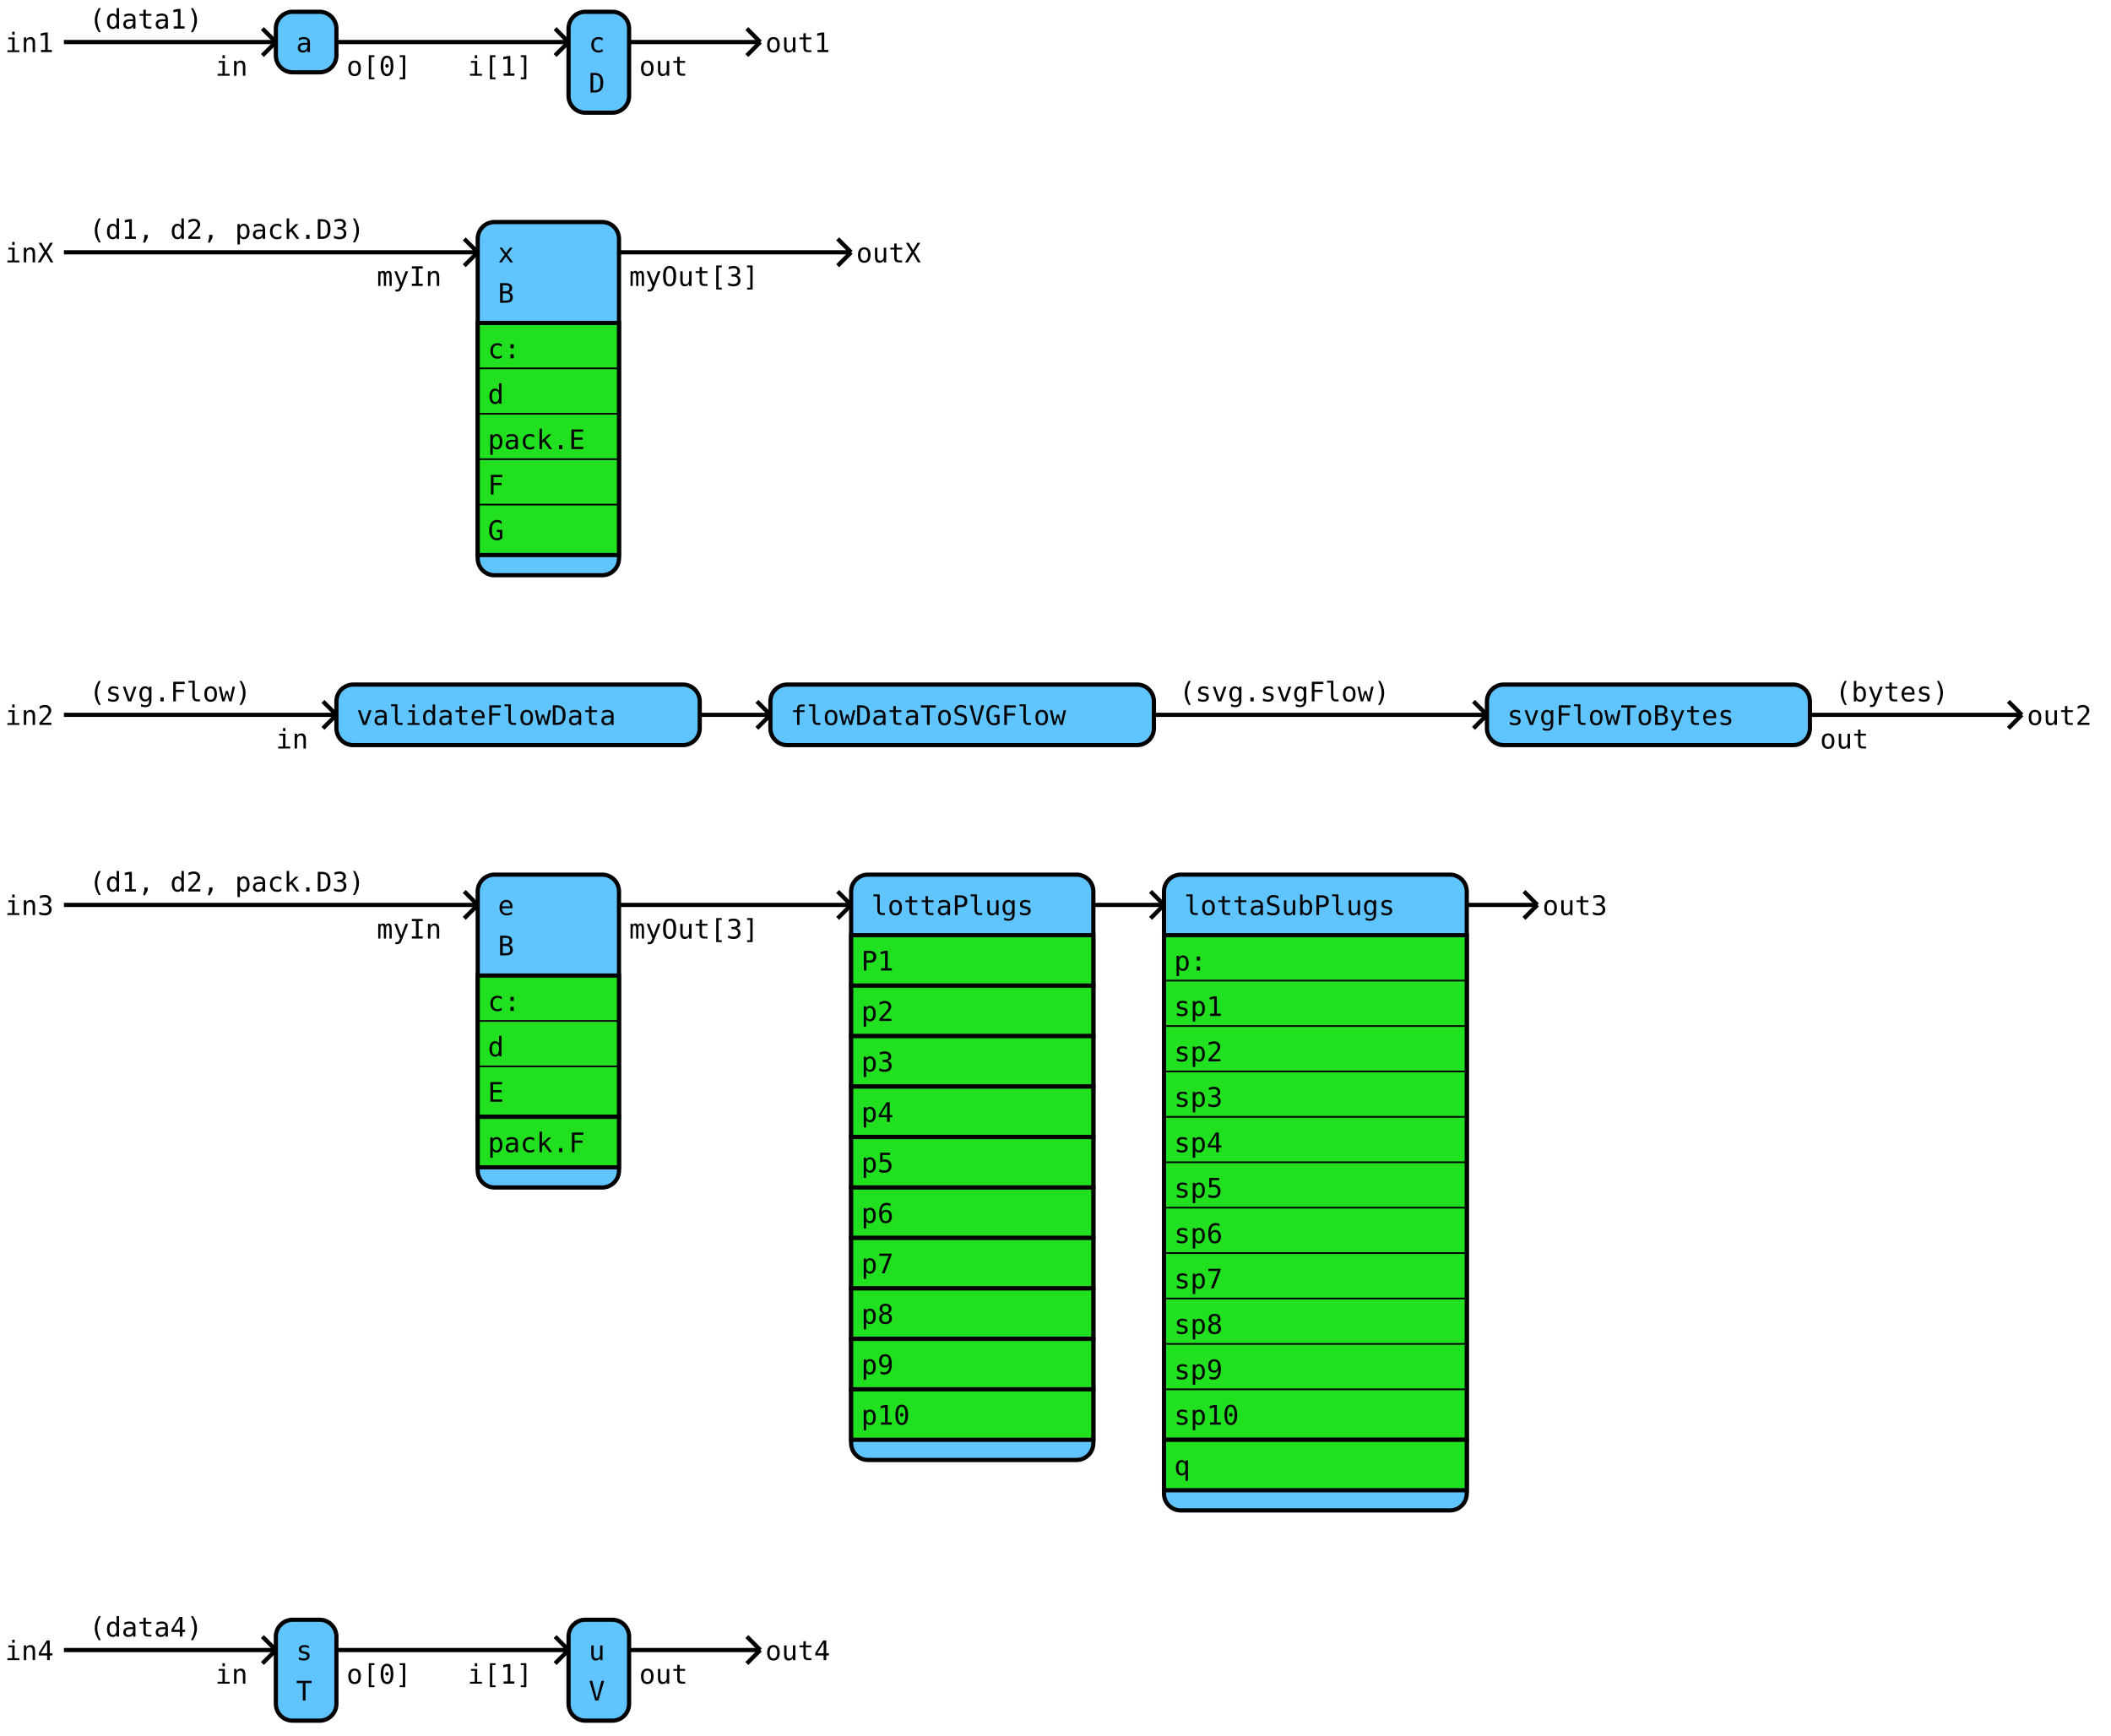
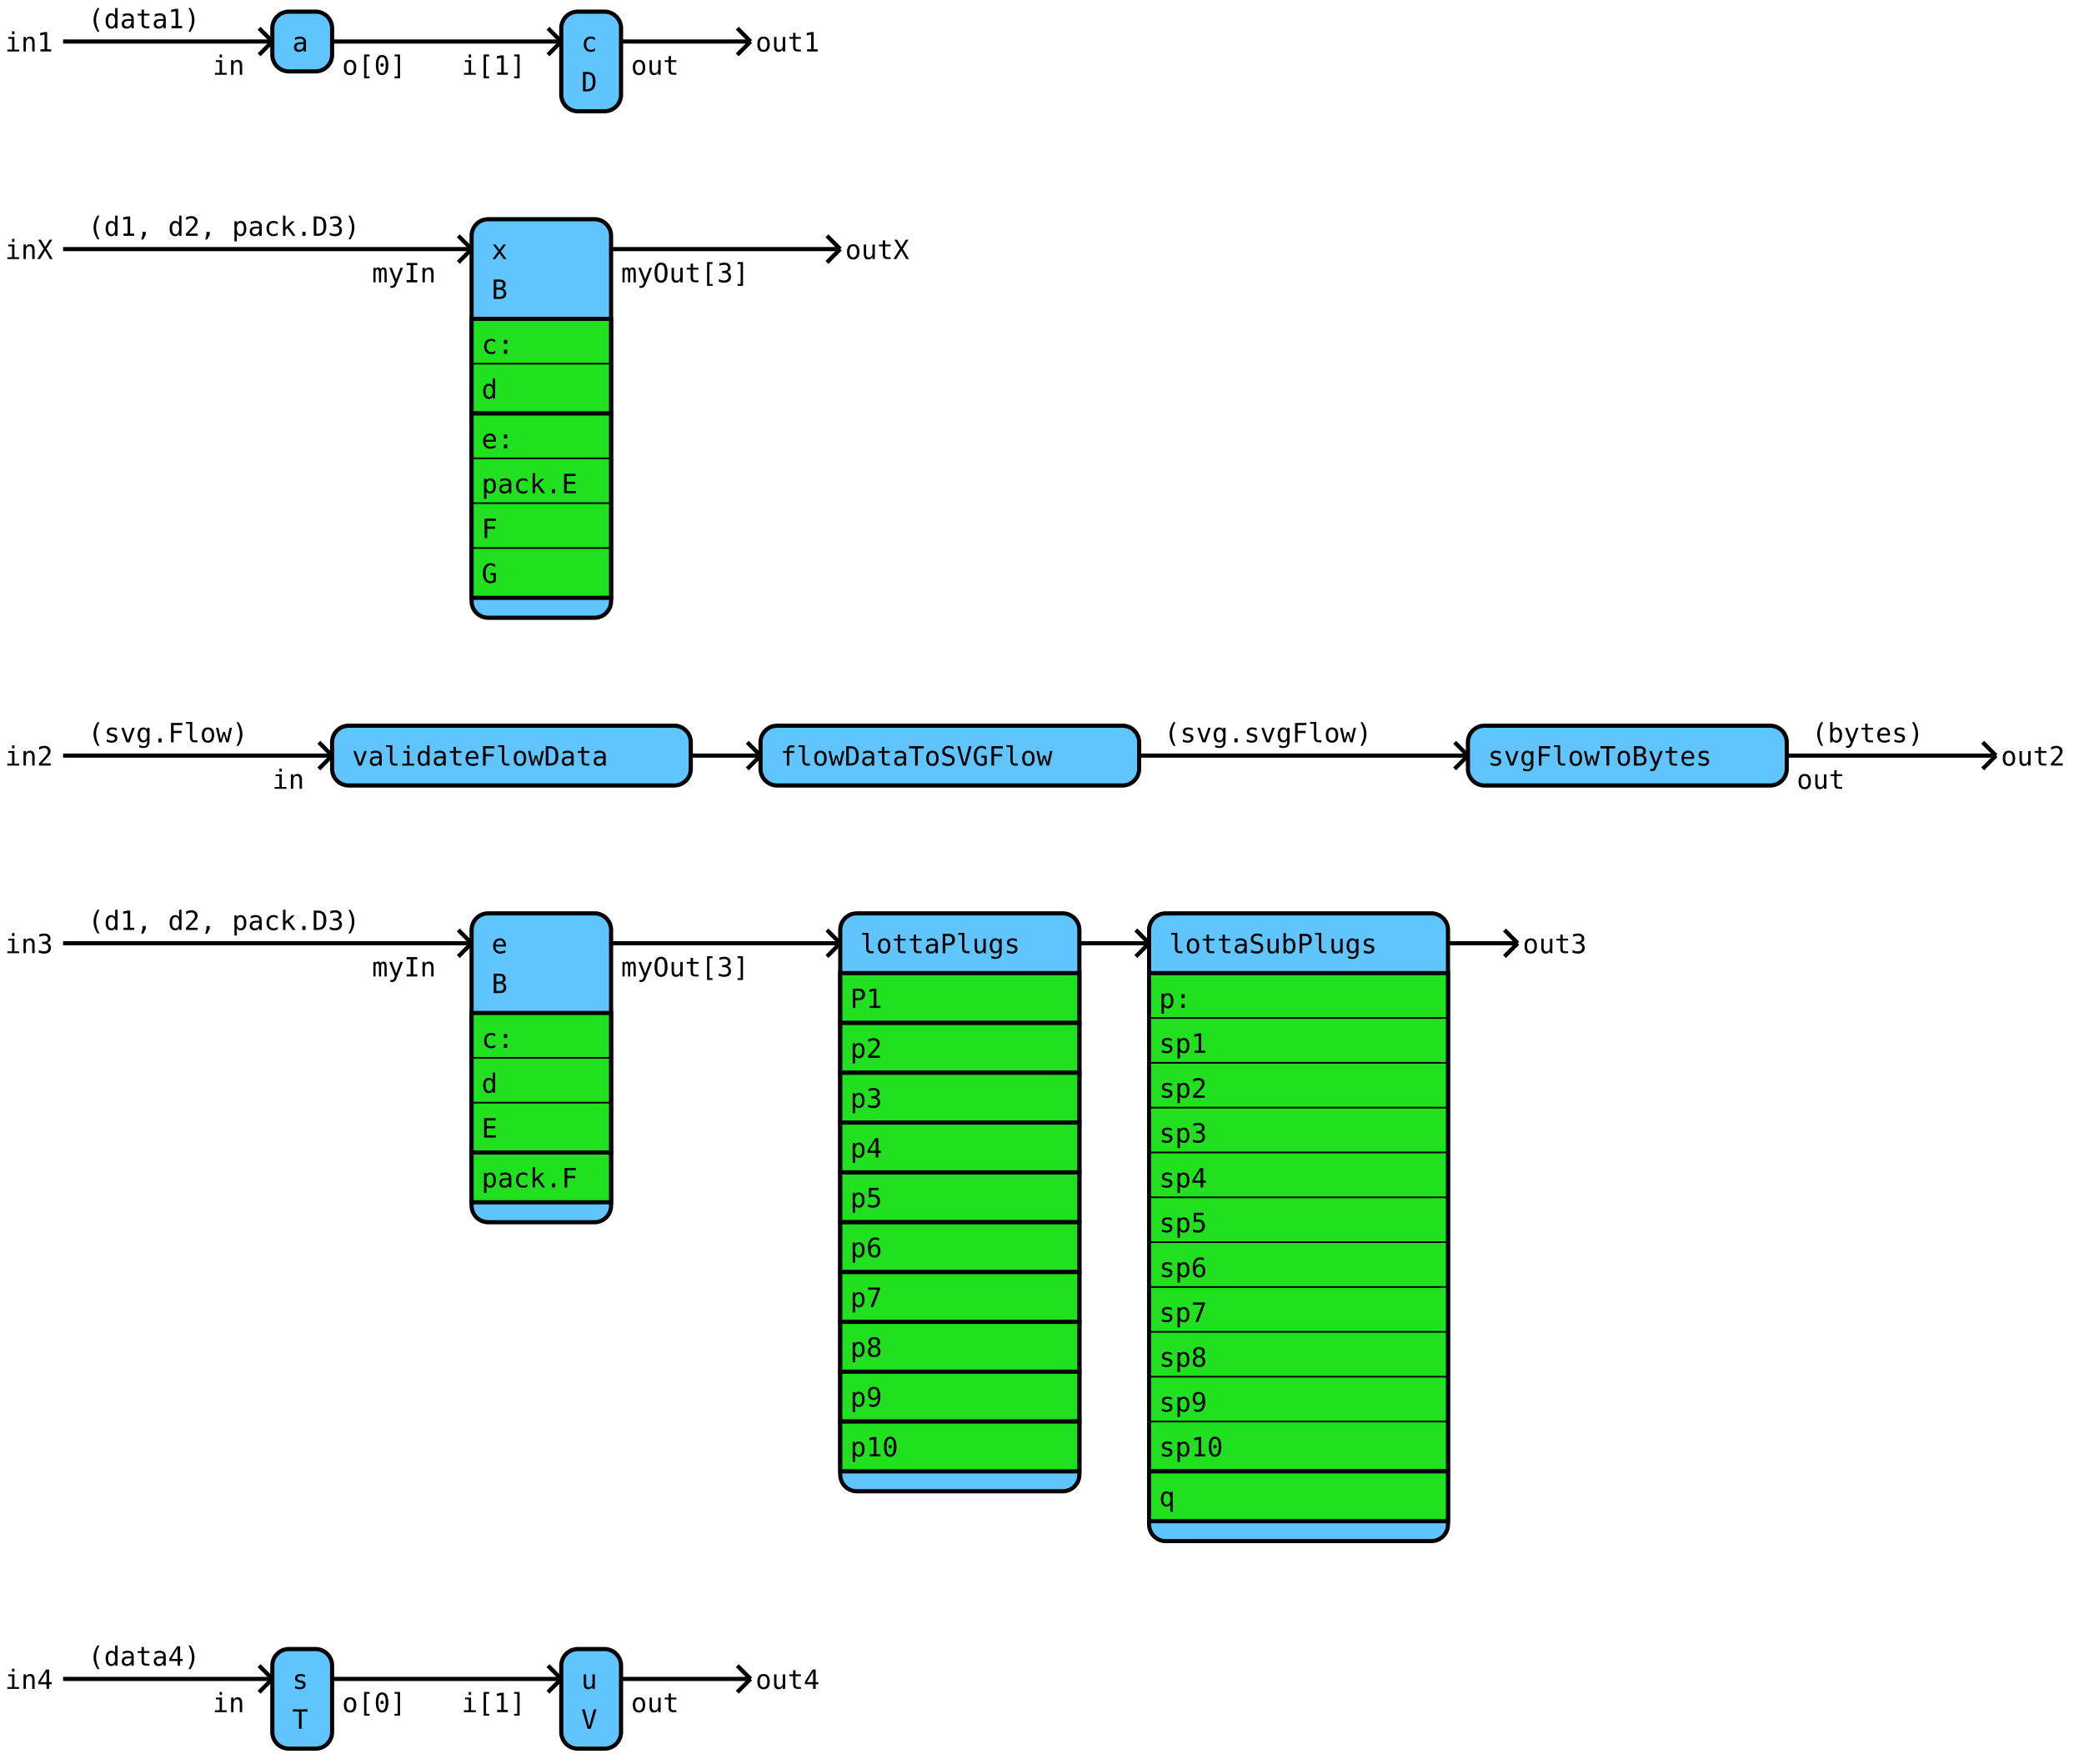
- <svg xmlns="http://www.w3.org/2000/svg" version="1.1" width="1255px" height="1032px">
-   <rect fill="rgb(255,255,255)" fill-opacity="1" stroke="none" stroke-opacity="1" stroke-width="0.0" width="1255" height="1032" x="0" y="0" />
+ <svg xmlns="http://www.w3.org/2000/svg" version="1.1" width="1255px" height="1062px">
+   <rect fill="rgb(255,255,255)" fill-opacity="1" stroke="none" stroke-opacity="1" stroke-width="0.0" width="1255" height="1062" x="0" y="0" />
  <line stroke="rgb(0,0,0)" stroke-opacity="1.0" stroke-width="2.5" x1="38" y1="25" x2="164" y2="25" />
  <line stroke="rgb(0,0,0)" stroke-opacity="1.0" stroke-width="2.5" x1="156" y1="17" x2="164" y2="25" />
  <line stroke="rgb(0,0,0)" stroke-opacity="1.0" stroke-width="2.5" x1="156" y1="33" x2="164" y2="25" />
  <line stroke="rgb(0,0,0)" stroke-opacity="1.0" stroke-width="2.5" x1="200" y1="25" x2="338" y2="25" />
  <line stroke="rgb(0,0,0)" stroke-opacity="1.0" stroke-width="2.5" x1="330" y1="17" x2="338" y2="25" />
  <line stroke="rgb(0,0,0)" stroke-opacity="1.0" stroke-width="2.5" x1="330" y1="33" x2="338" y2="25" />
  <line stroke="rgb(0,0,0)" stroke-opacity="1.0" stroke-width="2.5" x1="374" y1="25" x2="452" y2="25" />
  <line stroke="rgb(0,0,0)" stroke-opacity="1.0" stroke-width="2.5" x1="444" y1="17" x2="452" y2="25" />
  <line stroke="rgb(0,0,0)" stroke-opacity="1.0" stroke-width="2.5" x1="444" y1="33" x2="452" y2="25" />
  <line stroke="rgb(0,0,0)" stroke-opacity="1.0" stroke-width="2.5" x1="38" y1="150" x2="284" y2="150" />
  <line stroke="rgb(0,0,0)" stroke-opacity="1.0" stroke-width="2.5" x1="276" y1="142" x2="284" y2="150" />
  <line stroke="rgb(0,0,0)" stroke-opacity="1.0" stroke-width="2.5" x1="276" y1="158" x2="284" y2="150" />
  <line stroke="rgb(0,0,0)" stroke-opacity="1.0" stroke-width="2.5" x1="368" y1="150" x2="506" y2="150" />
  <line stroke="rgb(0,0,0)" stroke-opacity="1.0" stroke-width="2.5" x1="498" y1="142" x2="506" y2="150" />
  <line stroke="rgb(0,0,0)" stroke-opacity="1.0" stroke-width="2.5" x1="498" y1="158" x2="506" y2="150" />
-   <line stroke="rgb(0,0,0)" stroke-opacity="1.0" stroke-width="2.5" x1="38" y1="425" x2="200" y2="425" />
-   <line stroke="rgb(0,0,0)" stroke-opacity="1.0" stroke-width="2.5" x1="192" y1="417" x2="200" y2="425" />
-   <line stroke="rgb(0,0,0)" stroke-opacity="1.0" stroke-width="2.5" x1="192" y1="433" x2="200" y2="425" />
-   <line stroke="rgb(0,0,0)" stroke-opacity="1.0" stroke-width="2.5" x1="416" y1="425" x2="458" y2="425" />
-   <line stroke="rgb(0,0,0)" stroke-opacity="1.0" stroke-width="2.5" x1="450" y1="417" x2="458" y2="425" />
-   <line stroke="rgb(0,0,0)" stroke-opacity="1.0" stroke-width="2.5" x1="450" y1="433" x2="458" y2="425" />
-   <line stroke="rgb(0,0,0)" stroke-opacity="1.0" stroke-width="2.5" x1="686" y1="425" x2="884" y2="425" />
-   <line stroke="rgb(0,0,0)" stroke-opacity="1.0" stroke-width="2.5" x1="876" y1="417" x2="884" y2="425" />
-   <line stroke="rgb(0,0,0)" stroke-opacity="1.0" stroke-width="2.5" x1="876" y1="433" x2="884" y2="425" />
-   <line stroke="rgb(0,0,0)" stroke-opacity="1.0" stroke-width="2.5" x1="1076" y1="425" x2="1202" y2="425" />
-   <line stroke="rgb(0,0,0)" stroke-opacity="1.0" stroke-width="2.5" x1="1194" y1="417" x2="1202" y2="425" />
-   <line stroke="rgb(0,0,0)" stroke-opacity="1.0" stroke-width="2.5" x1="1194" y1="433" x2="1202" y2="425" />
-   <line stroke="rgb(0,0,0)" stroke-opacity="1.0" stroke-width="2.5" x1="38" y1="538" x2="284" y2="538" />
-   <line stroke="rgb(0,0,0)" stroke-opacity="1.0" stroke-width="2.5" x1="276" y1="530" x2="284" y2="538" />
-   <line stroke="rgb(0,0,0)" stroke-opacity="1.0" stroke-width="2.5" x1="276" y1="546" x2="284" y2="538" />
-   <line stroke="rgb(0,0,0)" stroke-opacity="1.0" stroke-width="2.5" x1="368" y1="538" x2="506" y2="538" />
-   <line stroke="rgb(0,0,0)" stroke-opacity="1.0" stroke-width="2.5" x1="498" y1="530" x2="506" y2="538" />
-   <line stroke="rgb(0,0,0)" stroke-opacity="1.0" stroke-width="2.5" x1="498" y1="546" x2="506" y2="538" />
-   <line stroke="rgb(0,0,0)" stroke-opacity="1.0" stroke-width="2.5" x1="650" y1="538" x2="692" y2="538" />
-   <line stroke="rgb(0,0,0)" stroke-opacity="1.0" stroke-width="2.5" x1="684" y1="530" x2="692" y2="538" />
-   <line stroke="rgb(0,0,0)" stroke-opacity="1.0" stroke-width="2.5" x1="684" y1="546" x2="692" y2="538" />
-   <line stroke="rgb(0,0,0)" stroke-opacity="1.0" stroke-width="2.5" x1="872" y1="538" x2="914" y2="538" />
-   <line stroke="rgb(0,0,0)" stroke-opacity="1.0" stroke-width="2.5" x1="906" y1="530" x2="914" y2="538" />
-   <line stroke="rgb(0,0,0)" stroke-opacity="1.0" stroke-width="2.5" x1="906" y1="546" x2="914" y2="538" />
-   <line stroke="rgb(0,0,0)" stroke-opacity="1.0" stroke-width="2.5" x1="38" y1="981" x2="164" y2="981" />
-   <line stroke="rgb(0,0,0)" stroke-opacity="1.0" stroke-width="2.5" x1="156" y1="973" x2="164" y2="981" />
-   <line stroke="rgb(0,0,0)" stroke-opacity="1.0" stroke-width="2.5" x1="156" y1="989" x2="164" y2="981" />
-   <line stroke="rgb(0,0,0)" stroke-opacity="1.0" stroke-width="2.5" x1="200" y1="981" x2="338" y2="981" />
-   <line stroke="rgb(0,0,0)" stroke-opacity="1.0" stroke-width="2.5" x1="330" y1="973" x2="338" y2="981" />
-   <line stroke="rgb(0,0,0)" stroke-opacity="1.0" stroke-width="2.5" x1="330" y1="989" x2="338" y2="981" />
-   <line stroke="rgb(0,0,0)" stroke-opacity="1.0" stroke-width="2.5" x1="374" y1="981" x2="452" y2="981" />
-   <line stroke="rgb(0,0,0)" stroke-opacity="1.0" stroke-width="2.5" x1="444" y1="973" x2="452" y2="981" />
-   <line stroke="rgb(0,0,0)" stroke-opacity="1.0" stroke-width="2.5" x1="444" y1="989" x2="452" y2="981" />
+   <line stroke="rgb(0,0,0)" stroke-opacity="1.0" stroke-width="2.5" x1="38" y1="455" x2="200" y2="455" />
+   <line stroke="rgb(0,0,0)" stroke-opacity="1.0" stroke-width="2.5" x1="192" y1="447" x2="200" y2="455" />
+   <line stroke="rgb(0,0,0)" stroke-opacity="1.0" stroke-width="2.5" x1="192" y1="463" x2="200" y2="455" />
+   <line stroke="rgb(0,0,0)" stroke-opacity="1.0" stroke-width="2.5" x1="416" y1="455" x2="458" y2="455" />
+   <line stroke="rgb(0,0,0)" stroke-opacity="1.0" stroke-width="2.5" x1="450" y1="447" x2="458" y2="455" />
+   <line stroke="rgb(0,0,0)" stroke-opacity="1.0" stroke-width="2.5" x1="450" y1="463" x2="458" y2="455" />
+   <line stroke="rgb(0,0,0)" stroke-opacity="1.0" stroke-width="2.5" x1="686" y1="455" x2="884" y2="455" />
+   <line stroke="rgb(0,0,0)" stroke-opacity="1.0" stroke-width="2.5" x1="876" y1="447" x2="884" y2="455" />
+   <line stroke="rgb(0,0,0)" stroke-opacity="1.0" stroke-width="2.5" x1="876" y1="463" x2="884" y2="455" />
+   <line stroke="rgb(0,0,0)" stroke-opacity="1.0" stroke-width="2.5" x1="1076" y1="455" x2="1202" y2="455" />
+   <line stroke="rgb(0,0,0)" stroke-opacity="1.0" stroke-width="2.5" x1="1194" y1="447" x2="1202" y2="455" />
+   <line stroke="rgb(0,0,0)" stroke-opacity="1.0" stroke-width="2.5" x1="1194" y1="463" x2="1202" y2="455" />
+   <line stroke="rgb(0,0,0)" stroke-opacity="1.0" stroke-width="2.5" x1="38" y1="568" x2="284" y2="568" />
+   <line stroke="rgb(0,0,0)" stroke-opacity="1.0" stroke-width="2.5" x1="276" y1="560" x2="284" y2="568" />
+   <line stroke="rgb(0,0,0)" stroke-opacity="1.0" stroke-width="2.5" x1="276" y1="576" x2="284" y2="568" />
+   <line stroke="rgb(0,0,0)" stroke-opacity="1.0" stroke-width="2.5" x1="368" y1="568" x2="506" y2="568" />
+   <line stroke="rgb(0,0,0)" stroke-opacity="1.0" stroke-width="2.5" x1="498" y1="560" x2="506" y2="568" />
+   <line stroke="rgb(0,0,0)" stroke-opacity="1.0" stroke-width="2.5" x1="498" y1="576" x2="506" y2="568" />
+   <line stroke="rgb(0,0,0)" stroke-opacity="1.0" stroke-width="2.5" x1="650" y1="568" x2="692" y2="568" />
+   <line stroke="rgb(0,0,0)" stroke-opacity="1.0" stroke-width="2.5" x1="684" y1="560" x2="692" y2="568" />
+   <line stroke="rgb(0,0,0)" stroke-opacity="1.0" stroke-width="2.5" x1="684" y1="576" x2="692" y2="568" />
+   <line stroke="rgb(0,0,0)" stroke-opacity="1.0" stroke-width="2.5" x1="872" y1="568" x2="914" y2="568" />
+   <line stroke="rgb(0,0,0)" stroke-opacity="1.0" stroke-width="2.5" x1="906" y1="560" x2="914" y2="568" />
+   <line stroke="rgb(0,0,0)" stroke-opacity="1.0" stroke-width="2.5" x1="906" y1="576" x2="914" y2="568" />
+   <line stroke="rgb(0,0,0)" stroke-opacity="1.0" stroke-width="2.5" x1="38" y1="1011" x2="164" y2="1011" />
+   <line stroke="rgb(0,0,0)" stroke-opacity="1.0" stroke-width="2.5" x1="156" y1="1003" x2="164" y2="1011" />
+   <line stroke="rgb(0,0,0)" stroke-opacity="1.0" stroke-width="2.5" x1="156" y1="1019" x2="164" y2="1011" />
+   <line stroke="rgb(0,0,0)" stroke-opacity="1.0" stroke-width="2.5" x1="200" y1="1011" x2="338" y2="1011" />
+   <line stroke="rgb(0,0,0)" stroke-opacity="1.0" stroke-width="2.5" x1="330" y1="1003" x2="338" y2="1011" />
+   <line stroke="rgb(0,0,0)" stroke-opacity="1.0" stroke-width="2.5" x1="330" y1="1019" x2="338" y2="1011" />
+   <line stroke="rgb(0,0,0)" stroke-opacity="1.0" stroke-width="2.5" x1="374" y1="1011" x2="452" y2="1011" />
+   <line stroke="rgb(0,0,0)" stroke-opacity="1.0" stroke-width="2.5" x1="444" y1="1003" x2="452" y2="1011" />
+   <line stroke="rgb(0,0,0)" stroke-opacity="1.0" stroke-width="2.5" x1="444" y1="1019" x2="452" y2="1011" />
  <rect fill="rgb(96,196,255)" fill-opacity="1.0" stroke="rgb(0,0,0)" stroke-opacity="1.0" stroke-width="2.5" width="36" height="36" x="164" y="7" rx="10" ry="10" />
  <rect fill="rgb(96,196,255)" fill-opacity="1.0" stroke="rgb(0,0,0)" stroke-opacity="1.0" stroke-width="2.5" width="36" height="60" x="338" y="7" rx="10" ry="10" />
-   <rect fill="rgb(96,196,255)" fill-opacity="1.0" stroke="rgb(0,0,0)" stroke-opacity="1.0" stroke-width="2.5" width="84" height="210" x="284" y="132" rx="10" ry="10" />
-   <rect fill="rgb(32,224,32)" fill-opacity="1.0" stroke="rgb(0,0,0)" stroke-opacity="1.0" stroke-width="2.5" width="84" height="138" x="284" y="192" />
-   <rect fill="rgb(96,196,255)" fill-opacity="1.0" stroke="rgb(0,0,0)" stroke-opacity="1.0" stroke-width="2.5" width="216" height="36" x="200" y="407" rx="10" ry="10" />
-   <rect fill="rgb(96,196,255)" fill-opacity="1.0" stroke="rgb(0,0,0)" stroke-opacity="1.0" stroke-width="2.5" width="228" height="36" x="458" y="407" rx="10" ry="10" />
-   <rect fill="rgb(96,196,255)" fill-opacity="1.0" stroke="rgb(0,0,0)" stroke-opacity="1.0" stroke-width="2.5" width="192" height="36" x="884" y="407" rx="10" ry="10" />
-   <rect fill="rgb(96,196,255)" fill-opacity="1.0" stroke="rgb(0,0,0)" stroke-opacity="1.0" stroke-width="2.5" width="84" height="186" x="284" y="520" rx="10" ry="10" />
-   <rect fill="rgb(32,224,32)" fill-opacity="1.0" stroke="rgb(0,0,0)" stroke-opacity="1.0" stroke-width="2.5" width="84" height="84" x="284" y="580" />
-   <rect fill="rgb(32,224,32)" fill-opacity="1.0" stroke="rgb(0,0,0)" stroke-opacity="1.0" stroke-width="2.5" width="84" height="30" x="284" y="664" />
-   <rect fill="rgb(96,196,255)" fill-opacity="1.0" stroke="rgb(0,0,0)" stroke-opacity="1.0" stroke-width="2.5" width="144" height="348" x="506" y="520" rx="10" ry="10" />
-   <rect fill="rgb(32,224,32)" fill-opacity="1.0" stroke="rgb(0,0,0)" stroke-opacity="1.0" stroke-width="2.5" width="144" height="30" x="506" y="556" />
+   <rect fill="rgb(96,196,255)" fill-opacity="1.0" stroke="rgb(0,0,0)" stroke-opacity="1.0" stroke-width="2.5" width="84" height="240" x="284" y="132" rx="10" ry="10" />
+   <rect fill="rgb(32,224,32)" fill-opacity="1.0" stroke="rgb(0,0,0)" stroke-opacity="1.0" stroke-width="2.5" width="84" height="57" x="284" y="192" />
+   <rect fill="rgb(32,224,32)" fill-opacity="1.0" stroke="rgb(0,0,0)" stroke-opacity="1.0" stroke-width="2.5" width="84" height="111" x="284" y="249" />
+   <rect fill="rgb(96,196,255)" fill-opacity="1.0" stroke="rgb(0,0,0)" stroke-opacity="1.0" stroke-width="2.5" width="216" height="36" x="200" y="437" rx="10" ry="10" />
+   <rect fill="rgb(96,196,255)" fill-opacity="1.0" stroke="rgb(0,0,0)" stroke-opacity="1.0" stroke-width="2.5" width="228" height="36" x="458" y="437" rx="10" ry="10" />
+   <rect fill="rgb(96,196,255)" fill-opacity="1.0" stroke="rgb(0,0,0)" stroke-opacity="1.0" stroke-width="2.5" width="192" height="36" x="884" y="437" rx="10" ry="10" />
+   <rect fill="rgb(96,196,255)" fill-opacity="1.0" stroke="rgb(0,0,0)" stroke-opacity="1.0" stroke-width="2.5" width="84" height="186" x="284" y="550" rx="10" ry="10" />
+   <rect fill="rgb(32,224,32)" fill-opacity="1.0" stroke="rgb(0,0,0)" stroke-opacity="1.0" stroke-width="2.5" width="84" height="84" x="284" y="610" />
+   <rect fill="rgb(32,224,32)" fill-opacity="1.0" stroke="rgb(0,0,0)" stroke-opacity="1.0" stroke-width="2.5" width="84" height="30" x="284" y="694" />
+   <rect fill="rgb(96,196,255)" fill-opacity="1.0" stroke="rgb(0,0,0)" stroke-opacity="1.0" stroke-width="2.5" width="144" height="348" x="506" y="550" rx="10" ry="10" />
  <rect fill="rgb(32,224,32)" fill-opacity="1.0" stroke="rgb(0,0,0)" stroke-opacity="1.0" stroke-width="2.5" width="144" height="30" x="506" y="586" />
  <rect fill="rgb(32,224,32)" fill-opacity="1.0" stroke="rgb(0,0,0)" stroke-opacity="1.0" stroke-width="2.5" width="144" height="30" x="506" y="616" />
  <rect fill="rgb(32,224,32)" fill-opacity="1.0" stroke="rgb(0,0,0)" stroke-opacity="1.0" stroke-width="2.5" width="144" height="30" x="506" y="646" />
  <rect fill="rgb(32,224,32)" fill-opacity="1.0" stroke="rgb(0,0,0)" stroke-opacity="1.0" stroke-width="2.5" width="144" height="30" x="506" y="676" />
  <rect fill="rgb(32,224,32)" fill-opacity="1.0" stroke="rgb(0,0,0)" stroke-opacity="1.0" stroke-width="2.5" width="144" height="30" x="506" y="706" />
  <rect fill="rgb(32,224,32)" fill-opacity="1.0" stroke="rgb(0,0,0)" stroke-opacity="1.0" stroke-width="2.5" width="144" height="30" x="506" y="736" />
  <rect fill="rgb(32,224,32)" fill-opacity="1.0" stroke="rgb(0,0,0)" stroke-opacity="1.0" stroke-width="2.5" width="144" height="30" x="506" y="766" />
  <rect fill="rgb(32,224,32)" fill-opacity="1.0" stroke="rgb(0,0,0)" stroke-opacity="1.0" stroke-width="2.5" width="144" height="30" x="506" y="796" />
  <rect fill="rgb(32,224,32)" fill-opacity="1.0" stroke="rgb(0,0,0)" stroke-opacity="1.0" stroke-width="2.5" width="144" height="30" x="506" y="826" />
-   <rect fill="rgb(96,196,255)" fill-opacity="1.0" stroke="rgb(0,0,0)" stroke-opacity="1.0" stroke-width="2.5" width="180" height="378" x="692" y="520" rx="10" ry="10" />
-   <rect fill="rgb(32,224,32)" fill-opacity="1.0" stroke="rgb(0,0,0)" stroke-opacity="1.0" stroke-width="2.5" width="180" height="300" x="692" y="556" />
-   <rect fill="rgb(32,224,32)" fill-opacity="1.0" stroke="rgb(0,0,0)" stroke-opacity="1.0" stroke-width="2.5" width="180" height="30" x="692" y="856" />
-   <rect fill="rgb(96,196,255)" fill-opacity="1.0" stroke="rgb(0,0,0)" stroke-opacity="1.0" stroke-width="2.5" width="36" height="60" x="164" y="963" rx="10" ry="10" />
-   <rect fill="rgb(96,196,255)" fill-opacity="1.0" stroke="rgb(0,0,0)" stroke-opacity="1.0" stroke-width="2.5" width="36" height="60" x="338" y="963" rx="10" ry="10" />
+   <rect fill="rgb(32,224,32)" fill-opacity="1.0" stroke="rgb(0,0,0)" stroke-opacity="1.0" stroke-width="2.5" width="144" height="30" x="506" y="856" />
+   <rect fill="rgb(96,196,255)" fill-opacity="1.0" stroke="rgb(0,0,0)" stroke-opacity="1.0" stroke-width="2.5" width="180" height="378" x="692" y="550" rx="10" ry="10" />
+   <rect fill="rgb(32,224,32)" fill-opacity="1.0" stroke="rgb(0,0,0)" stroke-opacity="1.0" stroke-width="2.5" width="180" height="300" x="692" y="586" />
+   <rect fill="rgb(32,224,32)" fill-opacity="1.0" stroke="rgb(0,0,0)" stroke-opacity="1.0" stroke-width="2.5" width="180" height="30" x="692" y="886" />
+   <rect fill="rgb(96,196,255)" fill-opacity="1.0" stroke="rgb(0,0,0)" stroke-opacity="1.0" stroke-width="2.5" width="36" height="60" x="164" y="993" rx="10" ry="10" />
+   <rect fill="rgb(96,196,255)" fill-opacity="1.0" stroke="rgb(0,0,0)" stroke-opacity="1.0" stroke-width="2.5" width="36" height="60" x="338" y="993" rx="10" ry="10" />
  <line stroke="rgb(0,0,0)" stroke-opacity="1.0" stroke-width="1.0" x1="284" y1="219" x2="368" y2="219" />
-   <line stroke="rgb(0,0,0)" stroke-opacity="1.0" stroke-width="1.0" x1="284" y1="246" x2="368" y2="246" />
-   <line stroke="rgb(0,0,0)" stroke-opacity="1.0" stroke-width="1.0" x1="284" y1="273" x2="368" y2="273" />
-   <line stroke="rgb(0,0,0)" stroke-opacity="1.0" stroke-width="1.0" x1="284" y1="300" x2="368" y2="300" />
-   <line stroke="rgb(0,0,0)" stroke-opacity="1.0" stroke-width="1.0" x1="284" y1="607" x2="368" y2="607" />
-   <line stroke="rgb(0,0,0)" stroke-opacity="1.0" stroke-width="1.0" x1="284" y1="634" x2="368" y2="634" />
-   <line stroke="rgb(0,0,0)" stroke-opacity="1.0" stroke-width="1.0" x1="692" y1="583" x2="872" y2="583" />
-   <line stroke="rgb(0,0,0)" stroke-opacity="1.0" stroke-width="1.0" x1="692" y1="610" x2="872" y2="610" />
-   <line stroke="rgb(0,0,0)" stroke-opacity="1.0" stroke-width="1.0" x1="692" y1="637" x2="872" y2="637" />
-   <line stroke="rgb(0,0,0)" stroke-opacity="1.0" stroke-width="1.0" x1="692" y1="664" x2="872" y2="664" />
-   <line stroke="rgb(0,0,0)" stroke-opacity="1.0" stroke-width="1.0" x1="692" y1="691" x2="872" y2="691" />
-   <line stroke="rgb(0,0,0)" stroke-opacity="1.0" stroke-width="1.0" x1="692" y1="718" x2="872" y2="718" />
-   <line stroke="rgb(0,0,0)" stroke-opacity="1.0" stroke-width="1.0" x1="692" y1="745" x2="872" y2="745" />
-   <line stroke="rgb(0,0,0)" stroke-opacity="1.0" stroke-width="1.0" x1="692" y1="772" x2="872" y2="772" />
-   <line stroke="rgb(0,0,0)" stroke-opacity="1.0" stroke-width="1.0" x1="692" y1="799" x2="872" y2="799" />
-   <line stroke="rgb(0,0,0)" stroke-opacity="1.0" stroke-width="1.0" x1="692" y1="826" x2="872" y2="826" />
+   <line stroke="rgb(0,0,0)" stroke-opacity="1.0" stroke-width="1.0" x1="284" y1="276" x2="368" y2="276" />
+   <line stroke="rgb(0,0,0)" stroke-opacity="1.0" stroke-width="1.0" x1="284" y1="303" x2="368" y2="303" />
+   <line stroke="rgb(0,0,0)" stroke-opacity="1.0" stroke-width="1.0" x1="284" y1="330" x2="368" y2="330" />
+   <line stroke="rgb(0,0,0)" stroke-opacity="1.0" stroke-width="1.0" x1="284" y1="637" x2="368" y2="637" />
+   <line stroke="rgb(0,0,0)" stroke-opacity="1.0" stroke-width="1.0" x1="284" y1="664" x2="368" y2="664" />
+   <line stroke="rgb(0,0,0)" stroke-opacity="1.0" stroke-width="1.0" x1="692" y1="613" x2="872" y2="613" />
+   <line stroke="rgb(0,0,0)" stroke-opacity="1.0" stroke-width="1.0" x1="692" y1="640" x2="872" y2="640" />
+   <line stroke="rgb(0,0,0)" stroke-opacity="1.0" stroke-width="1.0" x1="692" y1="667" x2="872" y2="667" />
+   <line stroke="rgb(0,0,0)" stroke-opacity="1.0" stroke-width="1.0" x1="692" y1="694" x2="872" y2="694" />
+   <line stroke="rgb(0,0,0)" stroke-opacity="1.0" stroke-width="1.0" x1="692" y1="721" x2="872" y2="721" />
+   <line stroke="rgb(0,0,0)" stroke-opacity="1.0" stroke-width="1.0" x1="692" y1="748" x2="872" y2="748" />
+   <line stroke="rgb(0,0,0)" stroke-opacity="1.0" stroke-width="1.0" x1="692" y1="775" x2="872" y2="775" />
+   <line stroke="rgb(0,0,0)" stroke-opacity="1.0" stroke-width="1.0" x1="692" y1="802" x2="872" y2="802" />
+   <line stroke="rgb(0,0,0)" stroke-opacity="1.0" stroke-width="1.0" x1="692" y1="829" x2="872" y2="829" />
+   <line stroke="rgb(0,0,0)" stroke-opacity="1.0" stroke-width="1.0" x1="692" y1="856" x2="872" y2="856" />
  <text fill="rgb(0,0,0)" fill-opacity="1.0" font-family="monospace" font-size="16" x="3" y="31" textLength="34" lengthAdjust="spacingAndGlyphs">in1</text>
  <text fill="rgb(0,0,0)" fill-opacity="1.0" font-family="monospace" font-size="16" x="53" y="17" textLength="84" lengthAdjust="spacingAndGlyphs">(data1)</text>
  <text fill="rgb(0,0,0)" fill-opacity="1.0" font-family="monospace" font-size="16" x="128" y="45" textLength="24" lengthAdjust="spacingAndGlyphs">in</text>
  <text fill="rgb(0,0,0)" fill-opacity="1.0" font-family="monospace" font-size="16" x="176" y="31" textLength="12" lengthAdjust="spacingAndGlyphs">a</text>
  <text fill="rgb(0,0,0)" fill-opacity="1.0" font-family="monospace" font-size="16" x="206" y="45" textLength="48" lengthAdjust="spacingAndGlyphs">o[0]</text>
  <text fill="rgb(0,0,0)" fill-opacity="1.0" font-family="monospace" font-size="16" x="278" y="45" textLength="48" lengthAdjust="spacingAndGlyphs">i[1]</text>
  <text fill="rgb(0,0,0)" fill-opacity="1.0" font-family="monospace" font-size="16" x="350" y="31" textLength="12" lengthAdjust="spacingAndGlyphs">c</text>
  <text fill="rgb(0,0,0)" fill-opacity="1.0" font-family="monospace" font-size="16" x="350" y="55" textLength="12" lengthAdjust="spacingAndGlyphs">D</text>
  <text fill="rgb(0,0,0)" fill-opacity="1.0" font-family="monospace" font-size="16" x="380" y="45" textLength="36" lengthAdjust="spacingAndGlyphs">out</text>
  <text fill="rgb(0,0,0)" fill-opacity="1.0" font-family="monospace" font-size="16" x="455" y="31" textLength="46" lengthAdjust="spacingAndGlyphs">out1</text>
  <text fill="rgb(0,0,0)" fill-opacity="1.0" font-family="monospace" font-size="16" x="3" y="156" textLength="34" lengthAdjust="spacingAndGlyphs">inX</text>
  <text fill="rgb(0,0,0)" fill-opacity="1.0" font-family="monospace" font-size="16" x="53" y="142" textLength="204" lengthAdjust="spacingAndGlyphs">(d1, d2, pack.D3)</text>
  <text fill="rgb(0,0,0)" fill-opacity="1.0" font-family="monospace" font-size="16" x="224" y="170" textLength="48" lengthAdjust="spacingAndGlyphs">myIn</text>
  <text fill="rgb(0,0,0)" fill-opacity="1.0" font-family="monospace" font-size="16" x="296" y="156" textLength="12" lengthAdjust="spacingAndGlyphs">x</text>
  <text fill="rgb(0,0,0)" fill-opacity="1.0" font-family="monospace" font-size="16" x="296" y="180" textLength="12" lengthAdjust="spacingAndGlyphs">B</text>
  <text fill="rgb(0,0,0)" fill-opacity="1.0" font-family="monospace" font-size="16" x="290" y="213" textLength="24" lengthAdjust="spacingAndGlyphs">c:</text>
  <text fill="rgb(0,0,0)" fill-opacity="1.0" font-family="monospace" font-size="16" x="290" y="240" textLength="12" lengthAdjust="spacingAndGlyphs">d</text>
-   <text fill="rgb(0,0,0)" fill-opacity="1.0" font-family="monospace" font-size="16" x="290" y="267" textLength="72" lengthAdjust="spacingAndGlyphs">pack.E</text>
-   <text fill="rgb(0,0,0)" fill-opacity="1.0" font-family="monospace" font-size="16" x="290" y="294" textLength="12" lengthAdjust="spacingAndGlyphs">F</text>
-   <text fill="rgb(0,0,0)" fill-opacity="1.0" font-family="monospace" font-size="16" x="290" y="321" textLength="12" lengthAdjust="spacingAndGlyphs">G</text>
+   <text fill="rgb(0,0,0)" fill-opacity="1.0" font-family="monospace" font-size="16" x="290" y="270" textLength="24" lengthAdjust="spacingAndGlyphs">e:</text>
+   <text fill="rgb(0,0,0)" fill-opacity="1.0" font-family="monospace" font-size="16" x="290" y="297" textLength="72" lengthAdjust="spacingAndGlyphs">pack.E</text>
+   <text fill="rgb(0,0,0)" fill-opacity="1.0" font-family="monospace" font-size="16" x="290" y="324" textLength="12" lengthAdjust="spacingAndGlyphs">F</text>
+   <text fill="rgb(0,0,0)" fill-opacity="1.0" font-family="monospace" font-size="16" x="290" y="351" textLength="12" lengthAdjust="spacingAndGlyphs">G</text>
  <text fill="rgb(0,0,0)" fill-opacity="1.0" font-family="monospace" font-size="16" x="374" y="170" textLength="96" lengthAdjust="spacingAndGlyphs">myOut[3]</text>
  <text fill="rgb(0,0,0)" fill-opacity="1.0" font-family="monospace" font-size="16" x="509" y="156" textLength="46" lengthAdjust="spacingAndGlyphs">outX</text>
-   <text fill="rgb(0,0,0)" fill-opacity="1.0" font-family="monospace" font-size="16" x="3" y="431" textLength="34" lengthAdjust="spacingAndGlyphs">in2</text>
-   <text fill="rgb(0,0,0)" fill-opacity="1.0" font-family="monospace" font-size="16" x="53" y="417" textLength="120" lengthAdjust="spacingAndGlyphs">(svg.Flow)</text>
-   <text fill="rgb(0,0,0)" fill-opacity="1.0" font-family="monospace" font-size="16" x="164" y="445" textLength="24" lengthAdjust="spacingAndGlyphs">in</text>
-   <text fill="rgb(0,0,0)" fill-opacity="1.0" font-family="monospace" font-size="16" x="212" y="431" textLength="192" lengthAdjust="spacingAndGlyphs">validateFlowData</text>
-   <text fill="rgb(0,0,0)" fill-opacity="1.0" font-family="monospace" font-size="16" x="470" y="431" textLength="204" lengthAdjust="spacingAndGlyphs">flowDataToSVGFlow</text>
-   <text fill="rgb(0,0,0)" fill-opacity="1.0" font-family="monospace" font-size="16" x="701" y="417" textLength="156" lengthAdjust="spacingAndGlyphs">(svg.svgFlow)</text>
-   <text fill="rgb(0,0,0)" fill-opacity="1.0" font-family="monospace" font-size="16" x="896" y="431" textLength="168" lengthAdjust="spacingAndGlyphs">svgFlowToBytes</text>
-   <text fill="rgb(0,0,0)" fill-opacity="1.0" font-family="monospace" font-size="16" x="1082" y="445" textLength="36" lengthAdjust="spacingAndGlyphs">out</text>
-   <text fill="rgb(0,0,0)" fill-opacity="1.0" font-family="monospace" font-size="16" x="1091" y="417" textLength="84" lengthAdjust="spacingAndGlyphs">(bytes)</text>
-   <text fill="rgb(0,0,0)" fill-opacity="1.0" font-family="monospace" font-size="16" x="1205" y="431" textLength="46" lengthAdjust="spacingAndGlyphs">out2</text>
-   <text fill="rgb(0,0,0)" fill-opacity="1.0" font-family="monospace" font-size="16" x="3" y="544" textLength="34" lengthAdjust="spacingAndGlyphs">in3</text>
-   <text fill="rgb(0,0,0)" fill-opacity="1.0" font-family="monospace" font-size="16" x="53" y="530" textLength="204" lengthAdjust="spacingAndGlyphs">(d1, d2, pack.D3)</text>
-   <text fill="rgb(0,0,0)" fill-opacity="1.0" font-family="monospace" font-size="16" x="224" y="558" textLength="48" lengthAdjust="spacingAndGlyphs">myIn</text>
-   <text fill="rgb(0,0,0)" fill-opacity="1.0" font-family="monospace" font-size="16" x="296" y="544" textLength="12" lengthAdjust="spacingAndGlyphs">e</text>
-   <text fill="rgb(0,0,0)" fill-opacity="1.0" font-family="monospace" font-size="16" x="296" y="568" textLength="12" lengthAdjust="spacingAndGlyphs">B</text>
-   <text fill="rgb(0,0,0)" fill-opacity="1.0" font-family="monospace" font-size="16" x="290" y="601" textLength="24" lengthAdjust="spacingAndGlyphs">c:</text>
-   <text fill="rgb(0,0,0)" fill-opacity="1.0" font-family="monospace" font-size="16" x="290" y="628" textLength="12" lengthAdjust="spacingAndGlyphs">d</text>
-   <text fill="rgb(0,0,0)" fill-opacity="1.0" font-family="monospace" font-size="16" x="290" y="655" textLength="12" lengthAdjust="spacingAndGlyphs">E</text>
-   <text fill="rgb(0,0,0)" fill-opacity="1.0" font-family="monospace" font-size="16" x="290" y="685" textLength="72" lengthAdjust="spacingAndGlyphs">pack.F</text>
-   <text fill="rgb(0,0,0)" fill-opacity="1.0" font-family="monospace" font-size="16" x="374" y="558" textLength="96" lengthAdjust="spacingAndGlyphs">myOut[3]</text>
-   <text fill="rgb(0,0,0)" fill-opacity="1.0" font-family="monospace" font-size="16" x="518" y="544" textLength="120" lengthAdjust="spacingAndGlyphs">lottaPlugs</text>
-   <text fill="rgb(0,0,0)" fill-opacity="1.0" font-family="monospace" font-size="16" x="512" y="577" textLength="24" lengthAdjust="spacingAndGlyphs">P1</text>
-   <text fill="rgb(0,0,0)" fill-opacity="1.0" font-family="monospace" font-size="16" x="512" y="607" textLength="24" lengthAdjust="spacingAndGlyphs">p2</text>
-   <text fill="rgb(0,0,0)" fill-opacity="1.0" font-family="monospace" font-size="16" x="512" y="637" textLength="24" lengthAdjust="spacingAndGlyphs">p3</text>
-   <text fill="rgb(0,0,0)" fill-opacity="1.0" font-family="monospace" font-size="16" x="512" y="667" textLength="24" lengthAdjust="spacingAndGlyphs">p4</text>
-   <text fill="rgb(0,0,0)" fill-opacity="1.0" font-family="monospace" font-size="16" x="512" y="697" textLength="24" lengthAdjust="spacingAndGlyphs">p5</text>
-   <text fill="rgb(0,0,0)" fill-opacity="1.0" font-family="monospace" font-size="16" x="512" y="727" textLength="24" lengthAdjust="spacingAndGlyphs">p6</text>
-   <text fill="rgb(0,0,0)" fill-opacity="1.0" font-family="monospace" font-size="16" x="512" y="757" textLength="24" lengthAdjust="spacingAndGlyphs">p7</text>
-   <text fill="rgb(0,0,0)" fill-opacity="1.0" font-family="monospace" font-size="16" x="512" y="787" textLength="24" lengthAdjust="spacingAndGlyphs">p8</text>
-   <text fill="rgb(0,0,0)" fill-opacity="1.0" font-family="monospace" font-size="16" x="512" y="817" textLength="24" lengthAdjust="spacingAndGlyphs">p9</text>
-   <text fill="rgb(0,0,0)" fill-opacity="1.0" font-family="monospace" font-size="16" x="512" y="847" textLength="36" lengthAdjust="spacingAndGlyphs">p10</text>
-   <text fill="rgb(0,0,0)" fill-opacity="1.0" font-family="monospace" font-size="16" x="704" y="544" textLength="156" lengthAdjust="spacingAndGlyphs">lottaSubPlugs</text>
-   <text fill="rgb(0,0,0)" fill-opacity="1.0" font-family="monospace" font-size="16" x="698" y="577" textLength="24" lengthAdjust="spacingAndGlyphs">p:</text>
-   <text fill="rgb(0,0,0)" fill-opacity="1.0" font-family="monospace" font-size="16" x="698" y="604" textLength="36" lengthAdjust="spacingAndGlyphs">sp1</text>
-   <text fill="rgb(0,0,0)" fill-opacity="1.0" font-family="monospace" font-size="16" x="698" y="631" textLength="36" lengthAdjust="spacingAndGlyphs">sp2</text>
-   <text fill="rgb(0,0,0)" fill-opacity="1.0" font-family="monospace" font-size="16" x="698" y="658" textLength="36" lengthAdjust="spacingAndGlyphs">sp3</text>
-   <text fill="rgb(0,0,0)" fill-opacity="1.0" font-family="monospace" font-size="16" x="698" y="685" textLength="36" lengthAdjust="spacingAndGlyphs">sp4</text>
-   <text fill="rgb(0,0,0)" fill-opacity="1.0" font-family="monospace" font-size="16" x="698" y="712" textLength="36" lengthAdjust="spacingAndGlyphs">sp5</text>
-   <text fill="rgb(0,0,0)" fill-opacity="1.0" font-family="monospace" font-size="16" x="698" y="739" textLength="36" lengthAdjust="spacingAndGlyphs">sp6</text>
-   <text fill="rgb(0,0,0)" fill-opacity="1.0" font-family="monospace" font-size="16" x="698" y="766" textLength="36" lengthAdjust="spacingAndGlyphs">sp7</text>
-   <text fill="rgb(0,0,0)" fill-opacity="1.0" font-family="monospace" font-size="16" x="698" y="793" textLength="36" lengthAdjust="spacingAndGlyphs">sp8</text>
-   <text fill="rgb(0,0,0)" fill-opacity="1.0" font-family="monospace" font-size="16" x="698" y="820" textLength="36" lengthAdjust="spacingAndGlyphs">sp9</text>
-   <text fill="rgb(0,0,0)" fill-opacity="1.0" font-family="monospace" font-size="16" x="698" y="847" textLength="48" lengthAdjust="spacingAndGlyphs">sp10</text>
-   <text fill="rgb(0,0,0)" fill-opacity="1.0" font-family="monospace" font-size="16" x="698" y="877" textLength="12" lengthAdjust="spacingAndGlyphs">q</text>
-   <text fill="rgb(0,0,0)" fill-opacity="1.0" font-family="monospace" font-size="16" x="917" y="544" textLength="46" lengthAdjust="spacingAndGlyphs">out3</text>
-   <text fill="rgb(0,0,0)" fill-opacity="1.0" font-family="monospace" font-size="16" x="3" y="987" textLength="34" lengthAdjust="spacingAndGlyphs">in4</text>
-   <text fill="rgb(0,0,0)" fill-opacity="1.0" font-family="monospace" font-size="16" x="53" y="973" textLength="84" lengthAdjust="spacingAndGlyphs">(data4)</text>
-   <text fill="rgb(0,0,0)" fill-opacity="1.0" font-family="monospace" font-size="16" x="128" y="1001" textLength="24" lengthAdjust="spacingAndGlyphs">in</text>
-   <text fill="rgb(0,0,0)" fill-opacity="1.0" font-family="monospace" font-size="16" x="176" y="987" textLength="12" lengthAdjust="spacingAndGlyphs">s</text>
-   <text fill="rgb(0,0,0)" fill-opacity="1.0" font-family="monospace" font-size="16" x="176" y="1011" textLength="12" lengthAdjust="spacingAndGlyphs">T</text>
-   <text fill="rgb(0,0,0)" fill-opacity="1.0" font-family="monospace" font-size="16" x="206" y="1001" textLength="48" lengthAdjust="spacingAndGlyphs">o[0]</text>
-   <text fill="rgb(0,0,0)" fill-opacity="1.0" font-family="monospace" font-size="16" x="278" y="1001" textLength="48" lengthAdjust="spacingAndGlyphs">i[1]</text>
-   <text fill="rgb(0,0,0)" fill-opacity="1.0" font-family="monospace" font-size="16" x="350" y="987" textLength="12" lengthAdjust="spacingAndGlyphs">u</text>
-   <text fill="rgb(0,0,0)" fill-opacity="1.0" font-family="monospace" font-size="16" x="350" y="1011" textLength="12" lengthAdjust="spacingAndGlyphs">V</text>
-   <text fill="rgb(0,0,0)" fill-opacity="1.0" font-family="monospace" font-size="16" x="380" y="1001" textLength="36" lengthAdjust="spacingAndGlyphs">out</text>
-   <text fill="rgb(0,0,0)" fill-opacity="1.0" font-family="monospace" font-size="16" x="455" y="987" textLength="46" lengthAdjust="spacingAndGlyphs">out4</text>
+   <text fill="rgb(0,0,0)" fill-opacity="1.0" font-family="monospace" font-size="16" x="3" y="461" textLength="34" lengthAdjust="spacingAndGlyphs">in2</text>
+   <text fill="rgb(0,0,0)" fill-opacity="1.0" font-family="monospace" font-size="16" x="53" y="447" textLength="120" lengthAdjust="spacingAndGlyphs">(svg.Flow)</text>
+   <text fill="rgb(0,0,0)" fill-opacity="1.0" font-family="monospace" font-size="16" x="164" y="475" textLength="24" lengthAdjust="spacingAndGlyphs">in</text>
+   <text fill="rgb(0,0,0)" fill-opacity="1.0" font-family="monospace" font-size="16" x="212" y="461" textLength="192" lengthAdjust="spacingAndGlyphs">validateFlowData</text>
+   <text fill="rgb(0,0,0)" fill-opacity="1.0" font-family="monospace" font-size="16" x="470" y="461" textLength="204" lengthAdjust="spacingAndGlyphs">flowDataToSVGFlow</text>
+   <text fill="rgb(0,0,0)" fill-opacity="1.0" font-family="monospace" font-size="16" x="701" y="447" textLength="156" lengthAdjust="spacingAndGlyphs">(svg.svgFlow)</text>
+   <text fill="rgb(0,0,0)" fill-opacity="1.0" font-family="monospace" font-size="16" x="896" y="461" textLength="168" lengthAdjust="spacingAndGlyphs">svgFlowToBytes</text>
+   <text fill="rgb(0,0,0)" fill-opacity="1.0" font-family="monospace" font-size="16" x="1082" y="475" textLength="36" lengthAdjust="spacingAndGlyphs">out</text>
+   <text fill="rgb(0,0,0)" fill-opacity="1.0" font-family="monospace" font-size="16" x="1091" y="447" textLength="84" lengthAdjust="spacingAndGlyphs">(bytes)</text>
+   <text fill="rgb(0,0,0)" fill-opacity="1.0" font-family="monospace" font-size="16" x="1205" y="461" textLength="46" lengthAdjust="spacingAndGlyphs">out2</text>
+   <text fill="rgb(0,0,0)" fill-opacity="1.0" font-family="monospace" font-size="16" x="3" y="574" textLength="34" lengthAdjust="spacingAndGlyphs">in3</text>
+   <text fill="rgb(0,0,0)" fill-opacity="1.0" font-family="monospace" font-size="16" x="53" y="560" textLength="204" lengthAdjust="spacingAndGlyphs">(d1, d2, pack.D3)</text>
+   <text fill="rgb(0,0,0)" fill-opacity="1.0" font-family="monospace" font-size="16" x="224" y="588" textLength="48" lengthAdjust="spacingAndGlyphs">myIn</text>
+   <text fill="rgb(0,0,0)" fill-opacity="1.0" font-family="monospace" font-size="16" x="296" y="574" textLength="12" lengthAdjust="spacingAndGlyphs">e</text>
+   <text fill="rgb(0,0,0)" fill-opacity="1.0" font-family="monospace" font-size="16" x="296" y="598" textLength="12" lengthAdjust="spacingAndGlyphs">B</text>
+   <text fill="rgb(0,0,0)" fill-opacity="1.0" font-family="monospace" font-size="16" x="290" y="631" textLength="24" lengthAdjust="spacingAndGlyphs">c:</text>
+   <text fill="rgb(0,0,0)" fill-opacity="1.0" font-family="monospace" font-size="16" x="290" y="658" textLength="12" lengthAdjust="spacingAndGlyphs">d</text>
+   <text fill="rgb(0,0,0)" fill-opacity="1.0" font-family="monospace" font-size="16" x="290" y="685" textLength="12" lengthAdjust="spacingAndGlyphs">E</text>
+   <text fill="rgb(0,0,0)" fill-opacity="1.0" font-family="monospace" font-size="16" x="290" y="715" textLength="72" lengthAdjust="spacingAndGlyphs">pack.F</text>
+   <text fill="rgb(0,0,0)" fill-opacity="1.0" font-family="monospace" font-size="16" x="374" y="588" textLength="96" lengthAdjust="spacingAndGlyphs">myOut[3]</text>
+   <text fill="rgb(0,0,0)" fill-opacity="1.0" font-family="monospace" font-size="16" x="518" y="574" textLength="120" lengthAdjust="spacingAndGlyphs">lottaPlugs</text>
+   <text fill="rgb(0,0,0)" fill-opacity="1.0" font-family="monospace" font-size="16" x="512" y="607" textLength="24" lengthAdjust="spacingAndGlyphs">P1</text>
+   <text fill="rgb(0,0,0)" fill-opacity="1.0" font-family="monospace" font-size="16" x="512" y="637" textLength="24" lengthAdjust="spacingAndGlyphs">p2</text>
+   <text fill="rgb(0,0,0)" fill-opacity="1.0" font-family="monospace" font-size="16" x="512" y="667" textLength="24" lengthAdjust="spacingAndGlyphs">p3</text>
+   <text fill="rgb(0,0,0)" fill-opacity="1.0" font-family="monospace" font-size="16" x="512" y="697" textLength="24" lengthAdjust="spacingAndGlyphs">p4</text>
+   <text fill="rgb(0,0,0)" fill-opacity="1.0" font-family="monospace" font-size="16" x="512" y="727" textLength="24" lengthAdjust="spacingAndGlyphs">p5</text>
+   <text fill="rgb(0,0,0)" fill-opacity="1.0" font-family="monospace" font-size="16" x="512" y="757" textLength="24" lengthAdjust="spacingAndGlyphs">p6</text>
+   <text fill="rgb(0,0,0)" fill-opacity="1.0" font-family="monospace" font-size="16" x="512" y="787" textLength="24" lengthAdjust="spacingAndGlyphs">p7</text>
+   <text fill="rgb(0,0,0)" fill-opacity="1.0" font-family="monospace" font-size="16" x="512" y="817" textLength="24" lengthAdjust="spacingAndGlyphs">p8</text>
+   <text fill="rgb(0,0,0)" fill-opacity="1.0" font-family="monospace" font-size="16" x="512" y="847" textLength="24" lengthAdjust="spacingAndGlyphs">p9</text>
+   <text fill="rgb(0,0,0)" fill-opacity="1.0" font-family="monospace" font-size="16" x="512" y="877" textLength="36" lengthAdjust="spacingAndGlyphs">p10</text>
+   <text fill="rgb(0,0,0)" fill-opacity="1.0" font-family="monospace" font-size="16" x="704" y="574" textLength="156" lengthAdjust="spacingAndGlyphs">lottaSubPlugs</text>
+   <text fill="rgb(0,0,0)" fill-opacity="1.0" font-family="monospace" font-size="16" x="698" y="607" textLength="24" lengthAdjust="spacingAndGlyphs">p:</text>
+   <text fill="rgb(0,0,0)" fill-opacity="1.0" font-family="monospace" font-size="16" x="698" y="634" textLength="36" lengthAdjust="spacingAndGlyphs">sp1</text>
+   <text fill="rgb(0,0,0)" fill-opacity="1.0" font-family="monospace" font-size="16" x="698" y="661" textLength="36" lengthAdjust="spacingAndGlyphs">sp2</text>
+   <text fill="rgb(0,0,0)" fill-opacity="1.0" font-family="monospace" font-size="16" x="698" y="688" textLength="36" lengthAdjust="spacingAndGlyphs">sp3</text>
+   <text fill="rgb(0,0,0)" fill-opacity="1.0" font-family="monospace" font-size="16" x="698" y="715" textLength="36" lengthAdjust="spacingAndGlyphs">sp4</text>
+   <text fill="rgb(0,0,0)" fill-opacity="1.0" font-family="monospace" font-size="16" x="698" y="742" textLength="36" lengthAdjust="spacingAndGlyphs">sp5</text>
+   <text fill="rgb(0,0,0)" fill-opacity="1.0" font-family="monospace" font-size="16" x="698" y="769" textLength="36" lengthAdjust="spacingAndGlyphs">sp6</text>
+   <text fill="rgb(0,0,0)" fill-opacity="1.0" font-family="monospace" font-size="16" x="698" y="796" textLength="36" lengthAdjust="spacingAndGlyphs">sp7</text>
+   <text fill="rgb(0,0,0)" fill-opacity="1.0" font-family="monospace" font-size="16" x="698" y="823" textLength="36" lengthAdjust="spacingAndGlyphs">sp8</text>
+   <text fill="rgb(0,0,0)" fill-opacity="1.0" font-family="monospace" font-size="16" x="698" y="850" textLength="36" lengthAdjust="spacingAndGlyphs">sp9</text>
+   <text fill="rgb(0,0,0)" fill-opacity="1.0" font-family="monospace" font-size="16" x="698" y="877" textLength="48" lengthAdjust="spacingAndGlyphs">sp10</text>
+   <text fill="rgb(0,0,0)" fill-opacity="1.0" font-family="monospace" font-size="16" x="698" y="907" textLength="12" lengthAdjust="spacingAndGlyphs">q</text>
+   <text fill="rgb(0,0,0)" fill-opacity="1.0" font-family="monospace" font-size="16" x="917" y="574" textLength="46" lengthAdjust="spacingAndGlyphs">out3</text>
+   <text fill="rgb(0,0,0)" fill-opacity="1.0" font-family="monospace" font-size="16" x="3" y="1017" textLength="34" lengthAdjust="spacingAndGlyphs">in4</text>
+   <text fill="rgb(0,0,0)" fill-opacity="1.0" font-family="monospace" font-size="16" x="53" y="1003" textLength="84" lengthAdjust="spacingAndGlyphs">(data4)</text>
+   <text fill="rgb(0,0,0)" fill-opacity="1.0" font-family="monospace" font-size="16" x="128" y="1031" textLength="24" lengthAdjust="spacingAndGlyphs">in</text>
+   <text fill="rgb(0,0,0)" fill-opacity="1.0" font-family="monospace" font-size="16" x="176" y="1017" textLength="12" lengthAdjust="spacingAndGlyphs">s</text>
+   <text fill="rgb(0,0,0)" fill-opacity="1.0" font-family="monospace" font-size="16" x="176" y="1041" textLength="12" lengthAdjust="spacingAndGlyphs">T</text>
+   <text fill="rgb(0,0,0)" fill-opacity="1.0" font-family="monospace" font-size="16" x="206" y="1031" textLength="48" lengthAdjust="spacingAndGlyphs">o[0]</text>
+   <text fill="rgb(0,0,0)" fill-opacity="1.0" font-family="monospace" font-size="16" x="278" y="1031" textLength="48" lengthAdjust="spacingAndGlyphs">i[1]</text>
+   <text fill="rgb(0,0,0)" fill-opacity="1.0" font-family="monospace" font-size="16" x="350" y="1017" textLength="12" lengthAdjust="spacingAndGlyphs">u</text>
+   <text fill="rgb(0,0,0)" fill-opacity="1.0" font-family="monospace" font-size="16" x="350" y="1041" textLength="12" lengthAdjust="spacingAndGlyphs">V</text>
+   <text fill="rgb(0,0,0)" fill-opacity="1.0" font-family="monospace" font-size="16" x="380" y="1031" textLength="36" lengthAdjust="spacingAndGlyphs">out</text>
+   <text fill="rgb(0,0,0)" fill-opacity="1.0" font-family="monospace" font-size="16" x="455" y="1017" textLength="46" lengthAdjust="spacingAndGlyphs">out4</text>
</svg>
